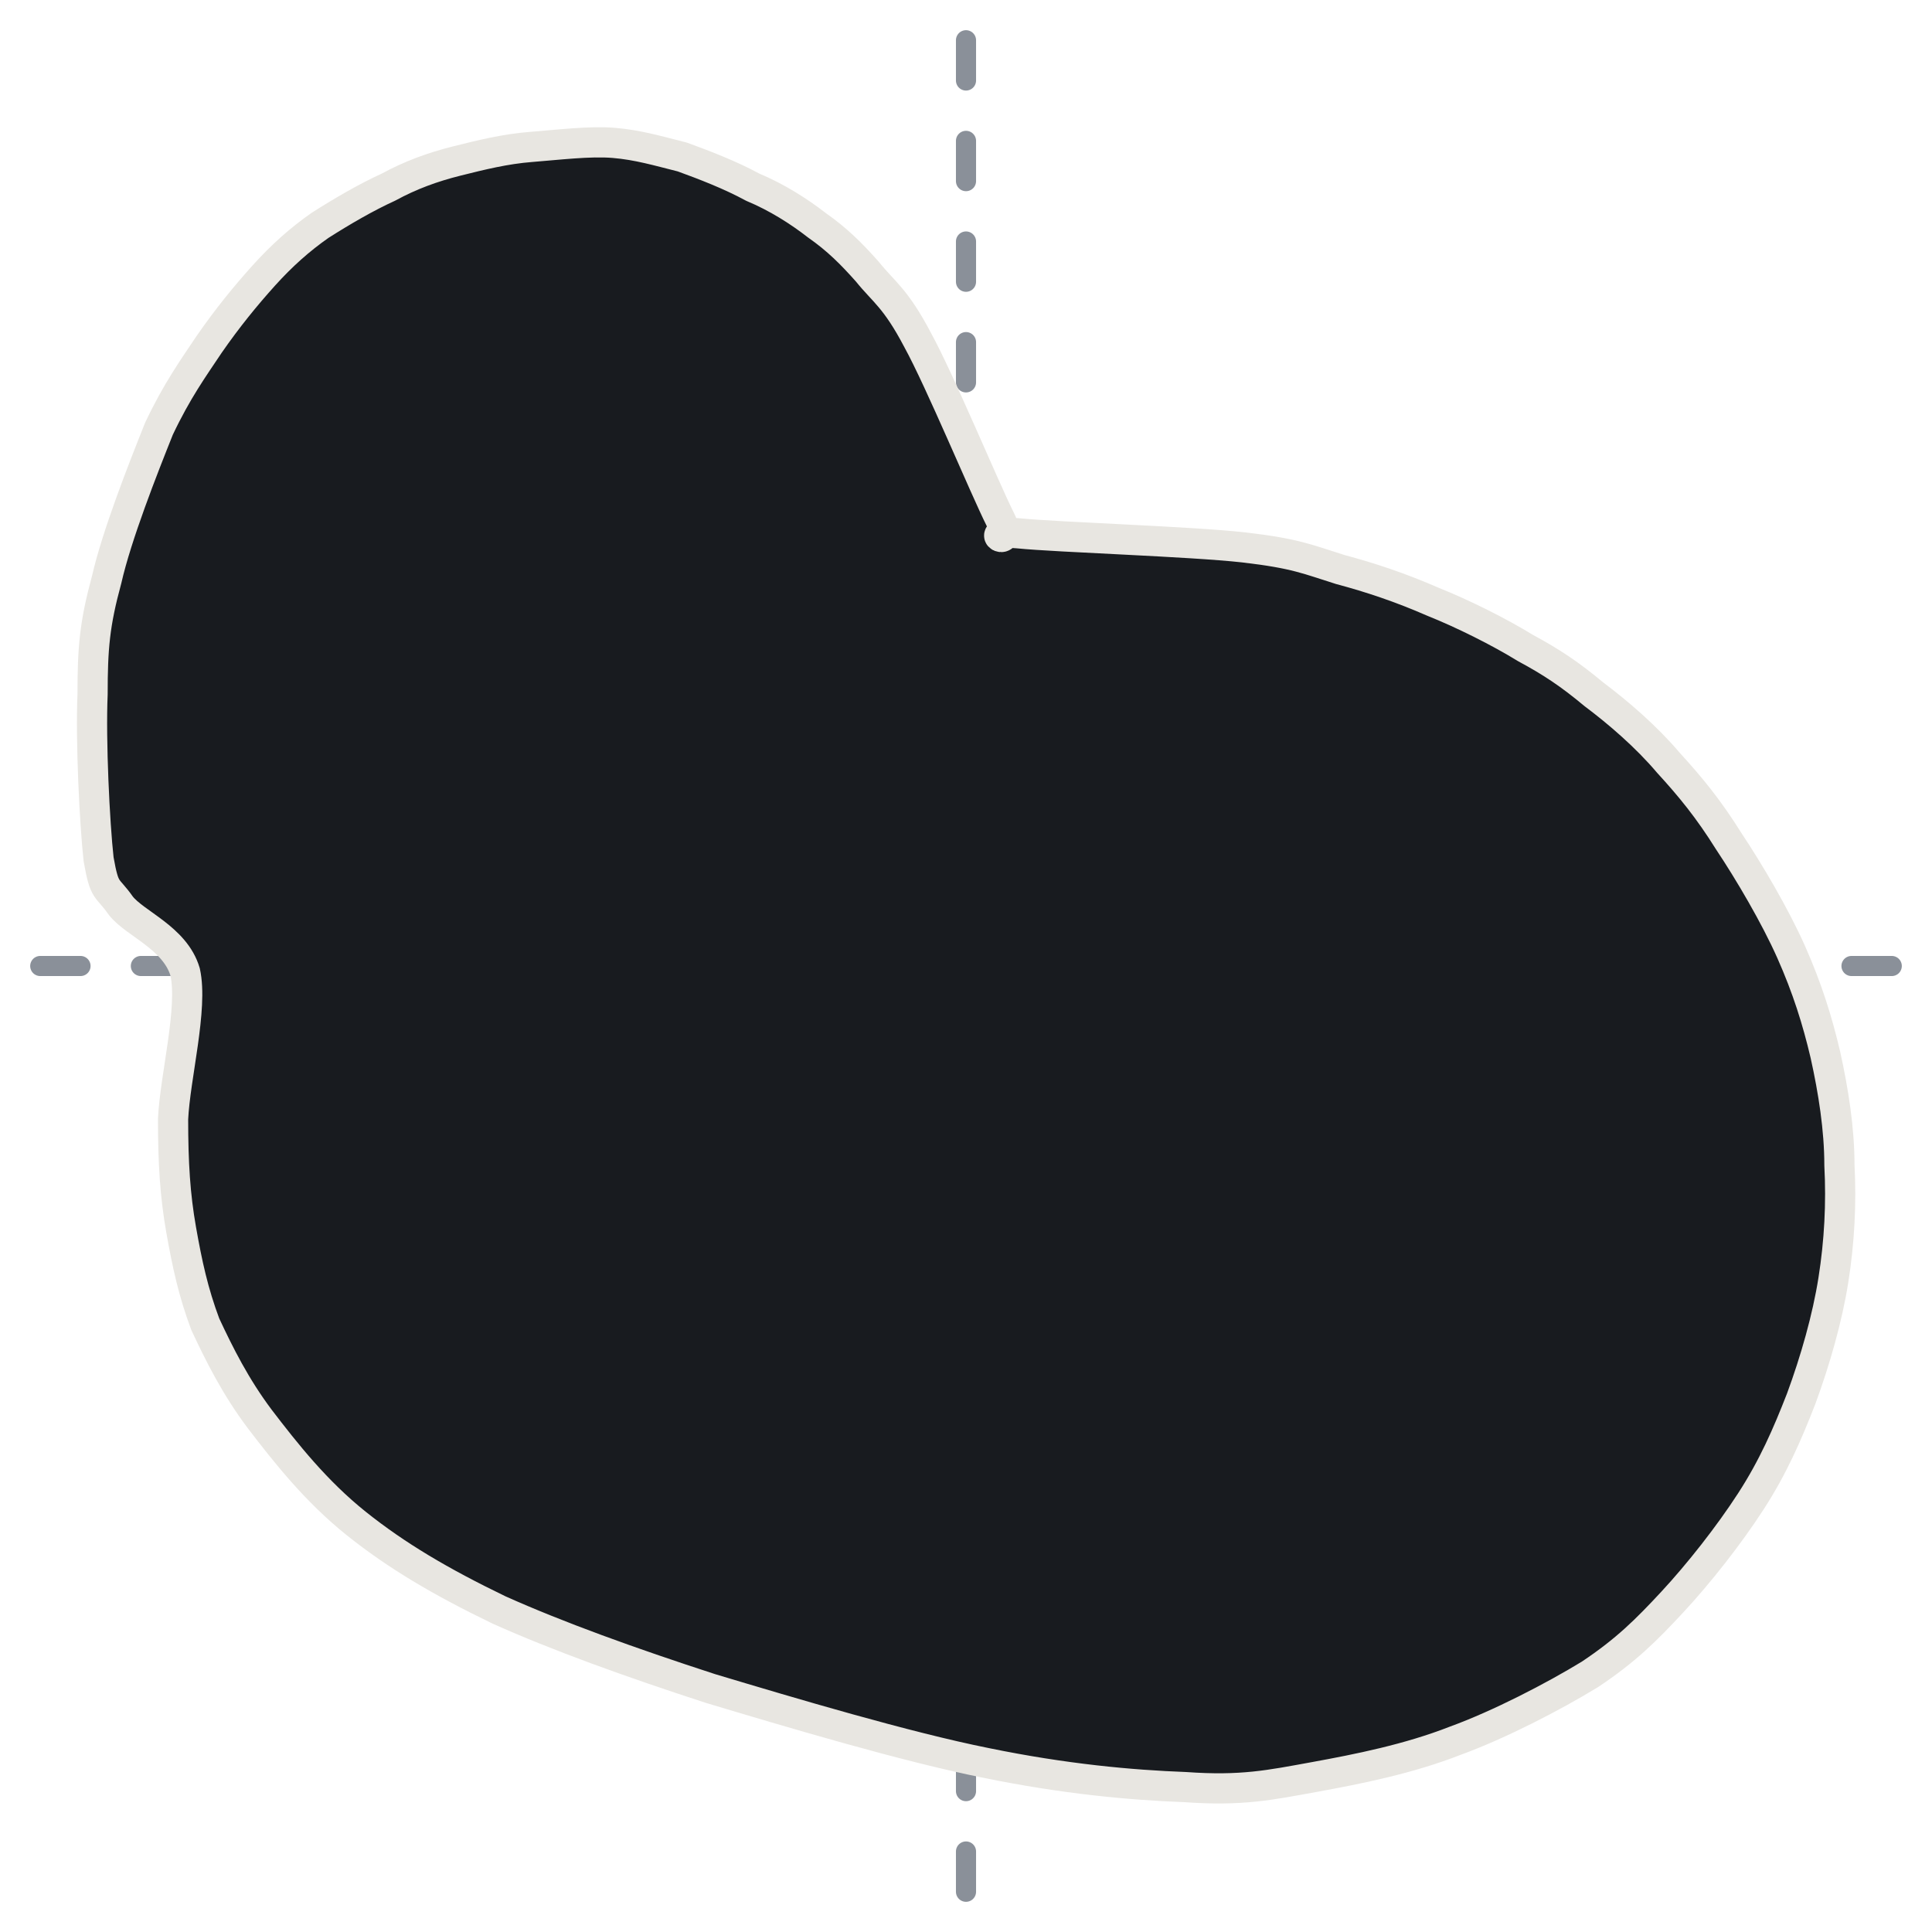
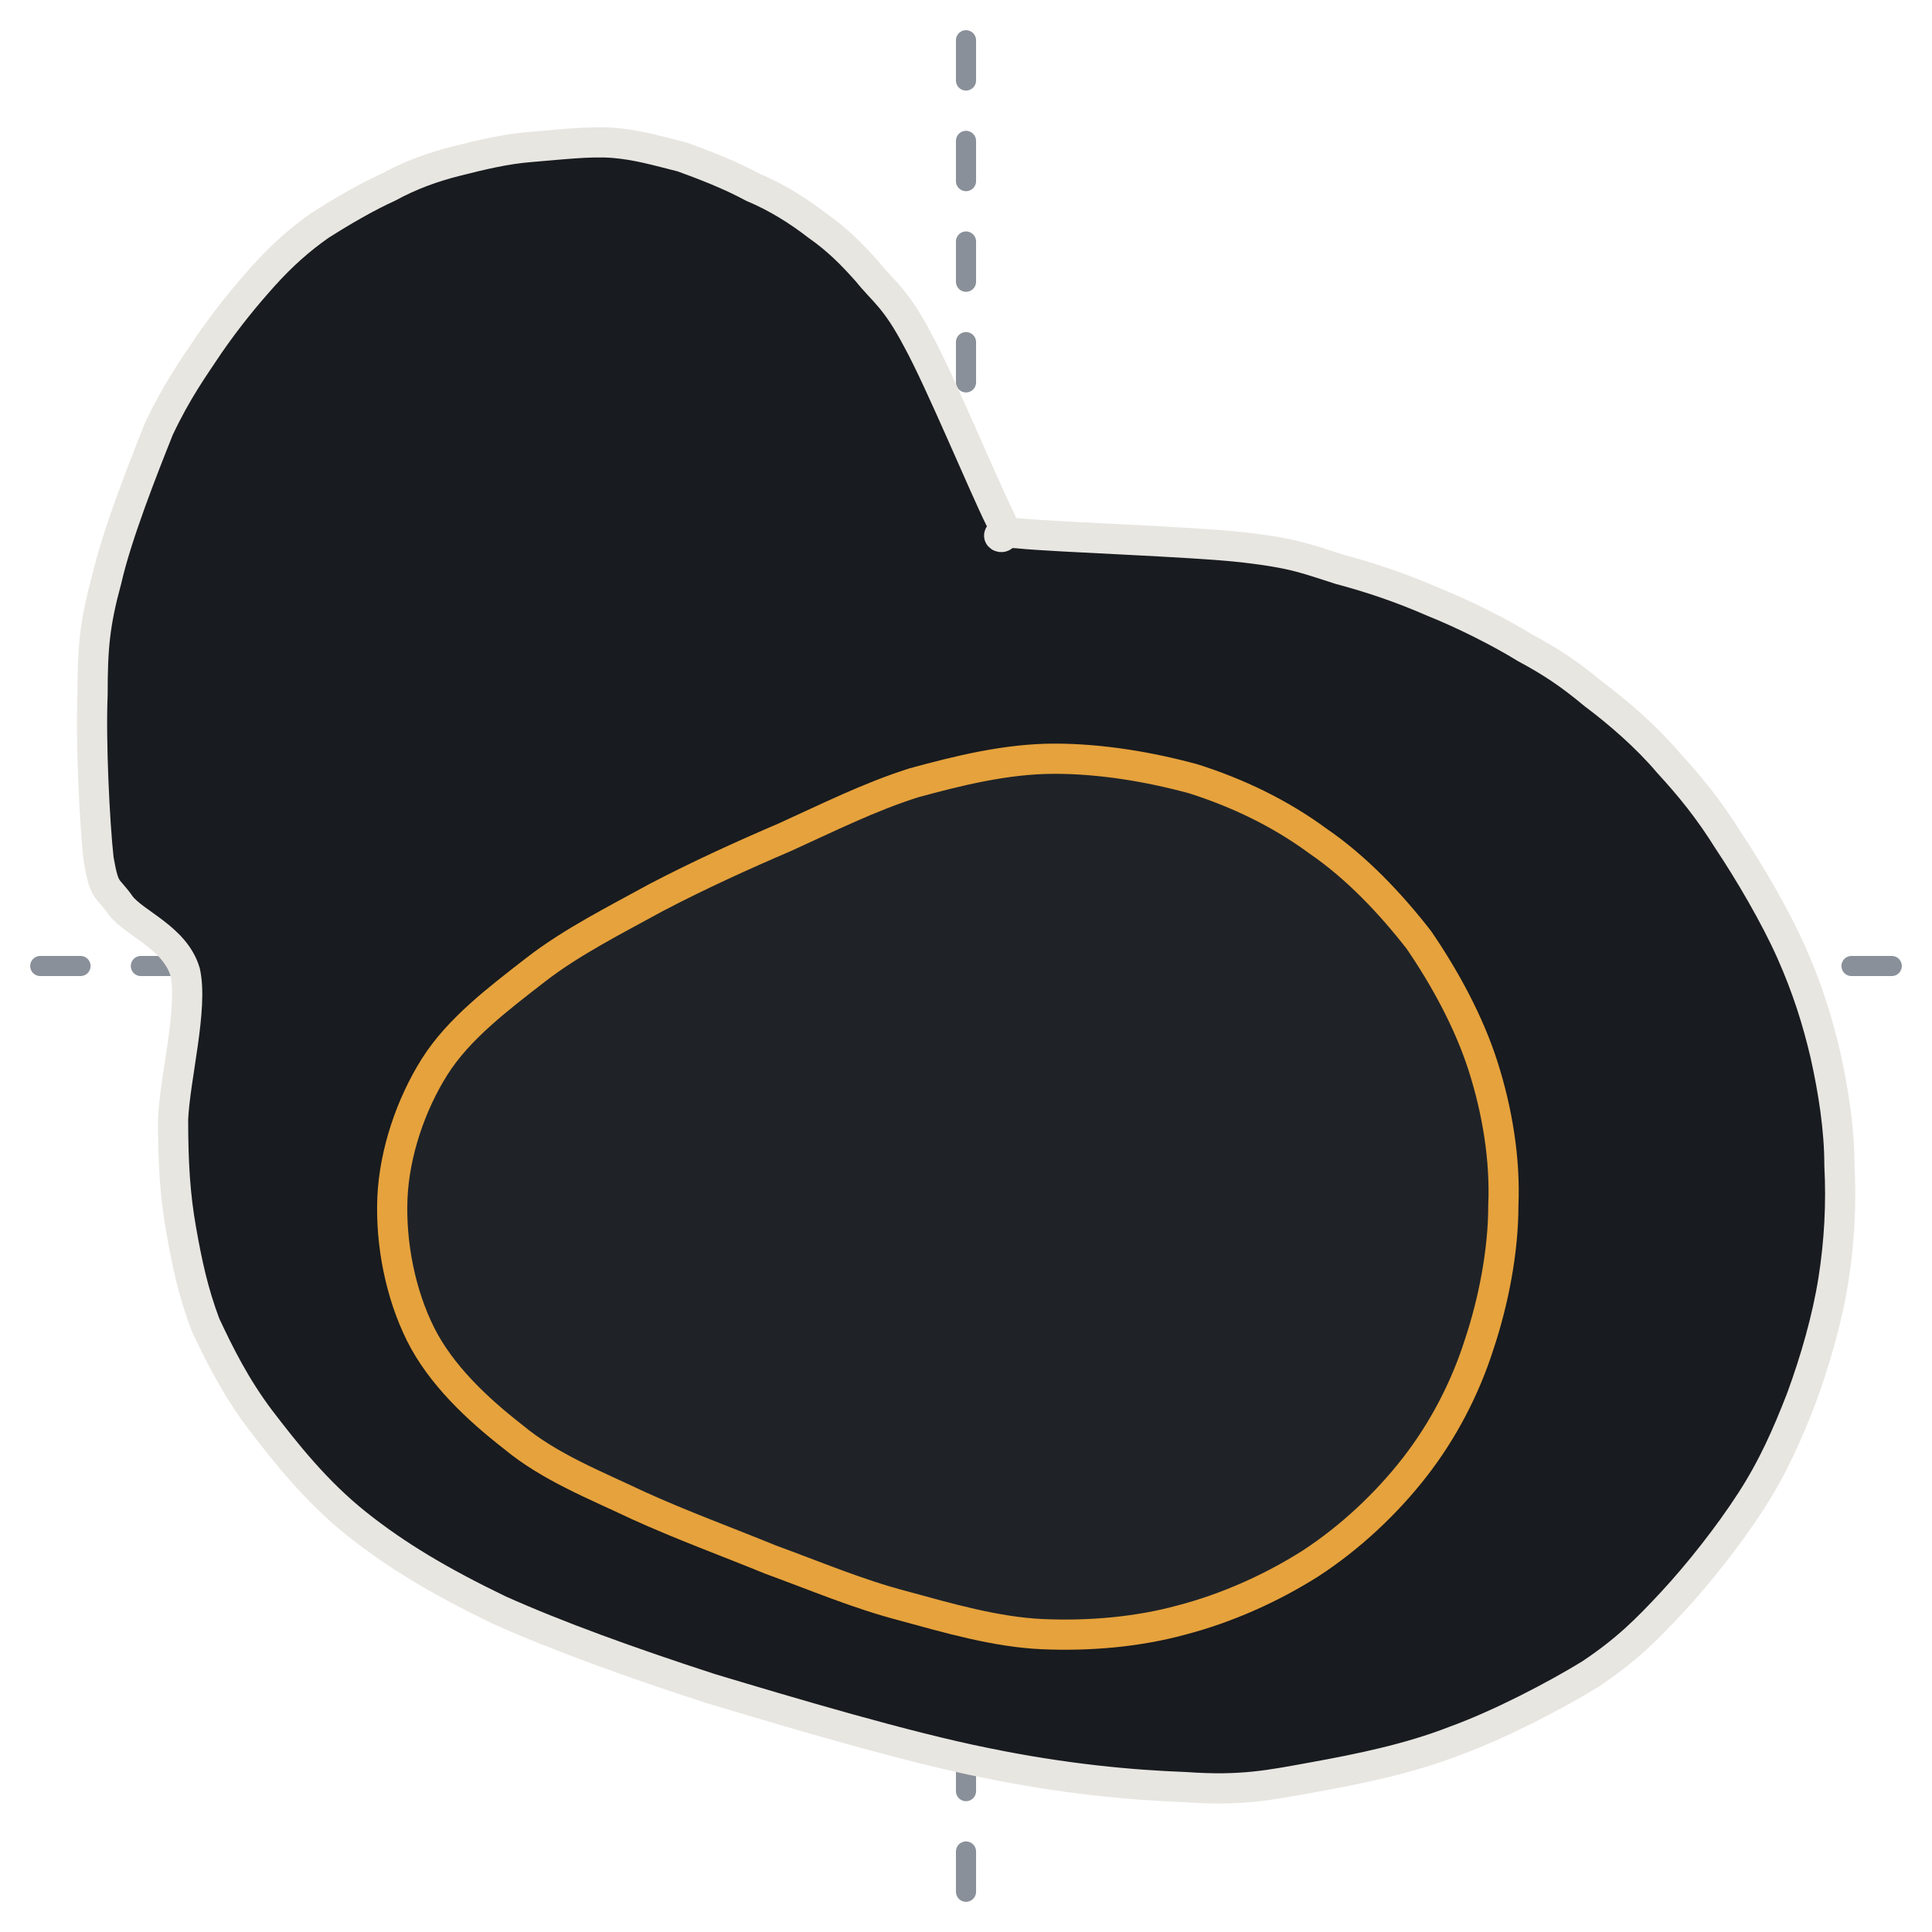
<svg xmlns="http://www.w3.org/2000/svg" viewBox="0 0 96 96" width="96" height="96" role="img" aria-label="Jabra Elite 10 Gen 2 left earbud">
  <path d="M48.0 2.0L48.0 4.0M48.0 7.0L48.0 9.0M48.0 12.0L48.0 14.0M48.0 17.0L48.0 19.0M48.0 22.0L48.0 24.0M48.0 27.0L48.0 29.0M48.0 32.0L48.0 34.0M48.0 37.0L48.0 39.0M48.0 42.0L48.0 44.0M48.0 47.0L48.0 49.0M48.0 52.0L48.0 54.0M48.0 57.0L48.0 59.0M48.0 62.0L48.0 64.0M48.0 67.0L48.0 69.0M48.0 72.0L48.0 74.0M48.0 77.0L48.0 79.0M48.0 82.0L48.0 84.0M48.0 87.0L48.0 89.0M48.0 92.0L48.0 94.0M2.0 48.0L4.0 48.0M7.0 48.0L9.0 48.0M12.0 48.0L14.0 48.0M17.0 48.0L19.0 48.0M22.0 48.0L24.0 48.0M27.0 48.0L29.0 48.0M32.0 48.0L34.0 48.0M37.0 48.0L39.0 48.0M42.0 48.0L44.0 48.0M47.0 48.0L49.0 48.0M52.0 48.0L54.0 48.0M57.0 48.0L59.0 48.0M62.0 48.0L64.0 48.0M67.0 48.0L69.0 48.0M72.0 48.0L74.0 48.0M77.0 48.0L79.0 48.0M82.0 48.0L84.0 48.0M87.0 48.0L89.0 48.0M92.0 48.0L94.0 48.0" fill="none" stroke="#8A9099" stroke-width="1.0" stroke-linecap="round" stroke-linejoin="round" />
  <path d="M26.4 7.3C27.7 7.2 29.3 7.0 30.5 7.1C31.7 7.2 32.7 7.5 33.9 7.8C35.0 8.2 36.3 8.7 37.4 9.3C38.6 9.8 39.7 10.5 40.6 11.2C41.6 11.9 42.3 12.6 43.1 13.5C43.9 14.5 44.5 14.8 45.6 16.9C46.7 18.9 48.9 24.2 49.7 25.8C50.5 27.4 48.6 26.3 50.6 26.5C52.6 26.7 59.1 26.9 61.8 27.2C64.4 27.5 65.0 27.8 66.6 28.3C68.1 28.7 69.6 29.2 71.2 29.9C72.7 30.5 74.5 31.4 75.8 32.2C77.1 32.9 78.0 33.5 79.2 34.5C80.4 35.4 81.8 36.6 82.9 37.9C84.0 39.1 84.9 40.2 85.9 41.8C86.9 43.3 88.2 45.5 89.0 47.3C89.8 49.1 90.3 50.7 90.7 52.4C91.1 54.2 91.4 56.1 91.4 57.9C91.5 59.8 91.4 61.7 91.1 63.6C90.8 65.5 90.2 67.6 89.5 69.5C88.8 71.3 88.1 72.9 87.0 74.6C85.9 76.3 84.4 78.2 83.1 79.6C81.8 81.0 80.8 82.0 79.0 83.2C77.2 84.3 74.5 85.7 72.3 86.5C70.0 87.4 67.5 87.9 65.3 88.3C63.1 88.7 61.7 89.0 58.9 88.8C56.2 88.7 52.9 88.4 49.0 87.6C45.0 86.8 39.3 85.1 35.3 83.9C31.3 82.6 27.7 81.3 24.8 80.0C21.9 78.6 19.7 77.3 17.7 75.7C15.7 74.1 14.2 72.2 12.9 70.5C11.7 68.9 10.9 67.3 10.2 65.8C9.6 64.2 9.3 62.8 9.0 61.1C8.7 59.4 8.6 57.8 8.6 55.6C8.7 53.5 9.6 50.1 9.2 48.3C8.7 46.6 6.7 45.9 6.0 45.0C5.3 44.0 5.2 44.4 4.9 42.7C4.7 40.9 4.5 36.8 4.6 34.5C4.6 32.2 4.7 31.0 5.3 28.8C5.8 26.6 7.1 23.3 7.9 21.3C8.8 19.4 9.6 18.3 10.4 17.1C11.3 15.8 12.2 14.7 13.1 13.7C14.0 12.7 14.9 11.9 15.9 11.2C17.0 10.5 18.2 9.8 19.3 9.3C20.4 8.7 21.5 8.3 22.7 8.0C23.9 7.7 25.1 7.4 26.4 7.3Z" fill="#181B1F" stroke="#E8E6E1" stroke-width="1.5" stroke-linecap="round" stroke-linejoin="round" />
+   <path d="M52.4 37.7C54.7 37.7 57.1 38.1 59.3 38.7C61.5 39.4 63.6 40.4 65.5 41.8C67.4 43.1 69.1 44.9 70.5 46.7C71.8 48.6 73.0 50.8 73.7 53.0C74.4 55.2 74.8 57.6 74.7 59.9C74.7 62.2 74.2 64.7 73.5 66.8C72.8 69.0 71.7 71.1 70.3 72.9C68.9 74.7 67.1 76.4 65.1 77.7C63.2 78.9 61.0 79.9 58.7 80.5C56.5 81.1 54.1 81.3 51.8 81.2C49.5 81.1 47.1 80.4 44.9 79.8C42.6 79.2 40.5 78.3 38.3 77.5C36.1 76.6 33.9 75.8 31.7 74.8C29.6 73.8 27.3 72.9 25.5 71.4C23.7 70.0 21.9 68.3 20.9 66.3C19.9 64.3 19.4 61.8 19.5 59.5C19.6 57.3 20.4 54.9 21.6 53.0C22.8 51.1 24.8 49.6 26.6 48.2C28.4 46.8 30.6 45.7 32.6 44.6C34.7 43.5 36.9 42.5 39.0 41.6C41.2 40.6 43.2 39.6 45.4 38.9C47.6 38.3 50.0 37.7 52.4 37.7Z" fill="#1F2328" stroke="#E6A23C" stroke-width="1.5" stroke-linecap="round" stroke-linejoin="round" />
</svg>
